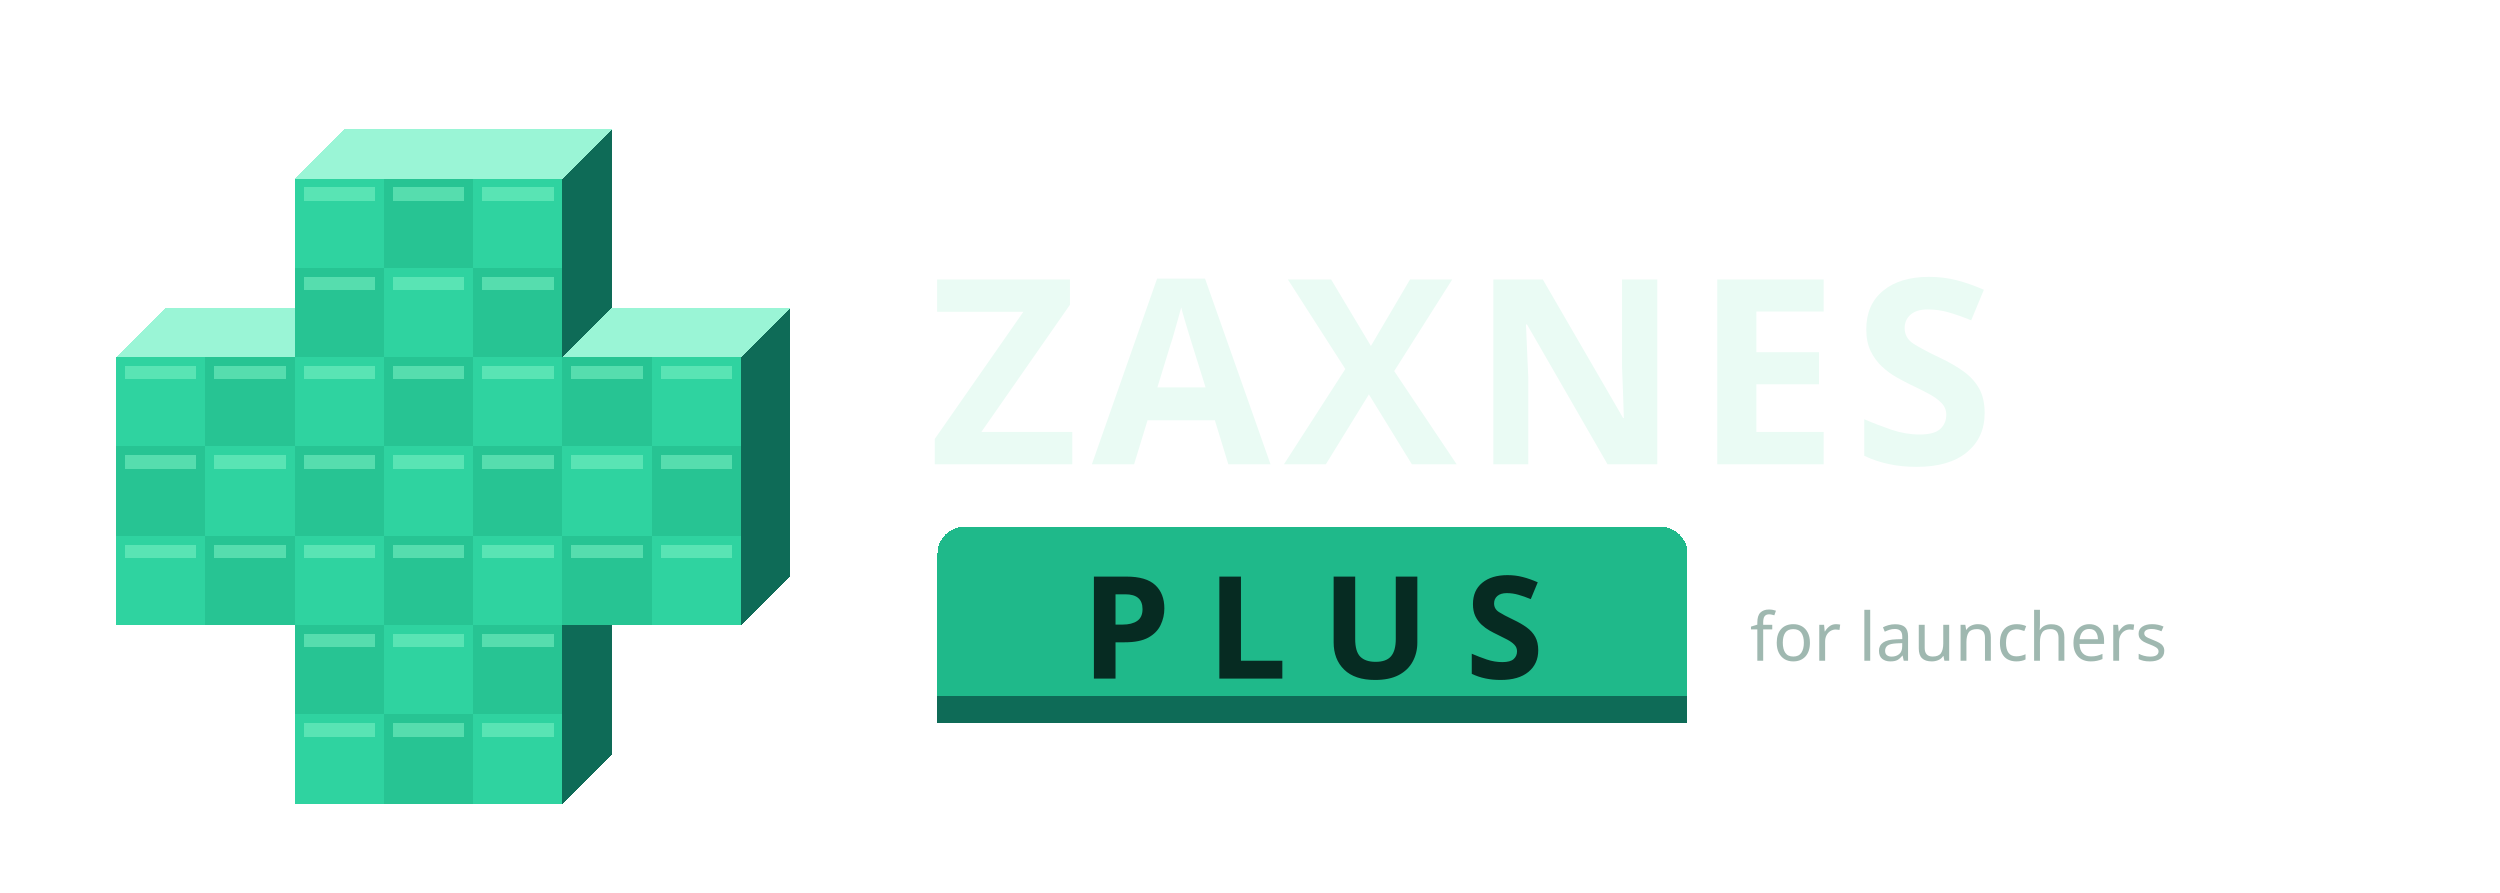
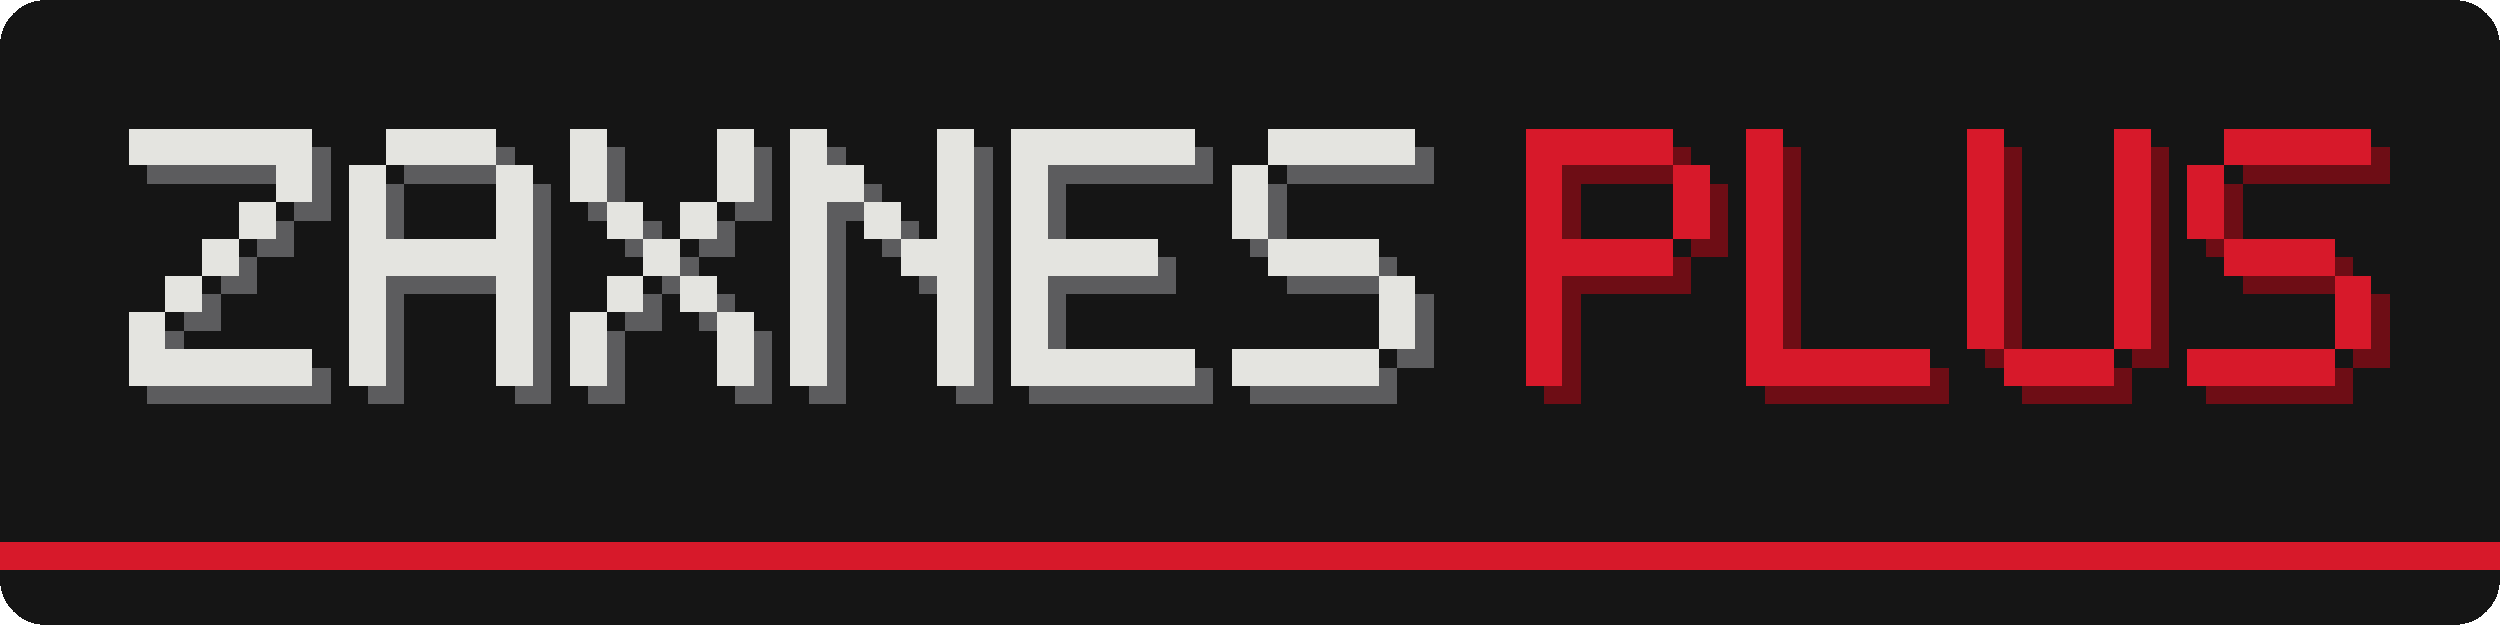
- <svg xmlns="http://www.w3.org/2000/svg" viewBox="0 0 560 200" width="560" height="200" role="img" aria-label="Zaxnes Plus" shape-rendering="crispEdges">
-   <style>.word{fill:#EAFBF4}.sub{fill:#9FB8B0}@media (prefers-color-scheme: light){.word{fill:#0B3B31}.sub{fill:#4E6B63}}</style>
-   <polygon points="106,40 126,40 137,29 117,29" fill="#9AF5D6" />
-   <polygon points="126,40 126,60 137,49 137,29" fill="#0E6B57" />
-   <polygon points="86,40 106,40 117,29 97,29" fill="#9AF5D6" />
-   <polygon points="66,40 86,40 97,29 77,29" fill="#9AF5D6" />
-   <polygon points="126,60 126,80 137,69 137,49" fill="#0E6B57" />
-   <polygon points="146,80 166,80 177,69 157,69" fill="#9AF5D6" />
-   <polygon points="166,80 166,100 177,89 177,69" fill="#0E6B57" />
-   <polygon points="126,80 146,80 157,69 137,69" fill="#9AF5D6" />
-   <polygon points="46,80 66,80 77,69 57,69" fill="#9AF5D6" />
-   <polygon points="26,80 46,80 57,69 37,69" fill="#9AF5D6" />
-   <polygon points="166,100 166,120 177,109 177,89" fill="#0E6B57" />
-   <polygon points="166,120 166,140 177,129 177,109" fill="#0E6B57" />
-   <polygon points="126,140 126,160 137,149 137,129" fill="#0E6B57" />
-   <polygon points="126,160 126,180 137,169 137,149" fill="#0E6B57" />
-   <rect x="66" y="40" width="20" height="20" fill="#2FD3A0" />
-   <rect x="68" y="42" width="16" height="3" fill="#7CF2C4" opacity="0.55" />
-   <rect x="86" y="40" width="20" height="20" fill="#27C493" />
-   <rect x="88" y="42" width="16" height="3" fill="#7CF2C4" opacity="0.55" />
-   <rect x="106" y="40" width="20" height="20" fill="#2FD3A0" />
-   <rect x="108" y="42" width="16" height="3" fill="#7CF2C4" opacity="0.55" />
-   <rect x="66" y="60" width="20" height="20" fill="#27C493" />
-   <rect x="68" y="62" width="16" height="3" fill="#7CF2C4" opacity="0.55" />
-   <rect x="86" y="60" width="20" height="20" fill="#2FD3A0" />
-   <rect x="88" y="62" width="16" height="3" fill="#7CF2C4" opacity="0.55" />
-   <rect x="106" y="60" width="20" height="20" fill="#27C493" />
-   <rect x="108" y="62" width="16" height="3" fill="#7CF2C4" opacity="0.55" />
-   <rect x="26" y="80" width="20" height="20" fill="#2FD3A0" />
-   <rect x="28" y="82" width="16" height="3" fill="#7CF2C4" opacity="0.55" />
-   <rect x="46" y="80" width="20" height="20" fill="#27C493" />
-   <rect x="48" y="82" width="16" height="3" fill="#7CF2C4" opacity="0.55" />
-   <rect x="66" y="80" width="20" height="20" fill="#2FD3A0" />
-   <rect x="68" y="82" width="16" height="3" fill="#7CF2C4" opacity="0.55" />
-   <rect x="86" y="80" width="20" height="20" fill="#27C493" />
-   <rect x="88" y="82" width="16" height="3" fill="#7CF2C4" opacity="0.55" />
-   <rect x="106" y="80" width="20" height="20" fill="#2FD3A0" />
-   <rect x="108" y="82" width="16" height="3" fill="#7CF2C4" opacity="0.55" />
-   <rect x="126" y="80" width="20" height="20" fill="#27C493" />
-   <rect x="128" y="82" width="16" height="3" fill="#7CF2C4" opacity="0.55" />
-   <rect x="146" y="80" width="20" height="20" fill="#2FD3A0" />
-   <rect x="148" y="82" width="16" height="3" fill="#7CF2C4" opacity="0.55" />
-   <rect x="26" y="100" width="20" height="20" fill="#27C493" />
-   <rect x="28" y="102" width="16" height="3" fill="#7CF2C4" opacity="0.55" />
-   <rect x="46" y="100" width="20" height="20" fill="#2FD3A0" />
-   <rect x="48" y="102" width="16" height="3" fill="#7CF2C4" opacity="0.55" />
-   <rect x="66" y="100" width="20" height="20" fill="#27C493" />
-   <rect x="68" y="102" width="16" height="3" fill="#7CF2C4" opacity="0.55" />
-   <rect x="86" y="100" width="20" height="20" fill="#2FD3A0" />
-   <rect x="88" y="102" width="16" height="3" fill="#7CF2C4" opacity="0.55" />
-   <rect x="106" y="100" width="20" height="20" fill="#27C493" />
-   <rect x="108" y="102" width="16" height="3" fill="#7CF2C4" opacity="0.55" />
-   <rect x="126" y="100" width="20" height="20" fill="#2FD3A0" />
-   <rect x="128" y="102" width="16" height="3" fill="#7CF2C4" opacity="0.55" />
-   <rect x="146" y="100" width="20" height="20" fill="#27C493" />
-   <rect x="148" y="102" width="16" height="3" fill="#7CF2C4" opacity="0.55" />
-   <rect x="26" y="120" width="20" height="20" fill="#2FD3A0" />
-   <rect x="28" y="122" width="16" height="3" fill="#7CF2C4" opacity="0.55" />
-   <rect x="46" y="120" width="20" height="20" fill="#27C493" />
-   <rect x="48" y="122" width="16" height="3" fill="#7CF2C4" opacity="0.55" />
-   <rect x="66" y="120" width="20" height="20" fill="#2FD3A0" />
-   <rect x="68" y="122" width="16" height="3" fill="#7CF2C4" opacity="0.55" />
-   <rect x="86" y="120" width="20" height="20" fill="#27C493" />
-   <rect x="88" y="122" width="16" height="3" fill="#7CF2C4" opacity="0.55" />
-   <rect x="106" y="120" width="20" height="20" fill="#2FD3A0" />
-   <rect x="108" y="122" width="16" height="3" fill="#7CF2C4" opacity="0.55" />
-   <rect x="126" y="120" width="20" height="20" fill="#27C493" />
-   <rect x="128" y="122" width="16" height="3" fill="#7CF2C4" opacity="0.55" />
-   <rect x="146" y="120" width="20" height="20" fill="#2FD3A0" />
-   <rect x="148" y="122" width="16" height="3" fill="#7CF2C4" opacity="0.55" />
-   <rect x="66" y="140" width="20" height="20" fill="#27C493" />
-   <rect x="68" y="142" width="16" height="3" fill="#7CF2C4" opacity="0.55" />
-   <rect x="86" y="140" width="20" height="20" fill="#2FD3A0" />
-   <rect x="88" y="142" width="16" height="3" fill="#7CF2C4" opacity="0.55" />
-   <rect x="106" y="140" width="20" height="20" fill="#27C493" />
-   <rect x="108" y="142" width="16" height="3" fill="#7CF2C4" opacity="0.55" />
-   <rect x="66" y="160" width="20" height="20" fill="#2FD3A0" />
-   <rect x="68" y="162" width="16" height="3" fill="#7CF2C4" opacity="0.55" />
-   <rect x="86" y="160" width="20" height="20" fill="#27C493" />
-   <rect x="88" y="162" width="16" height="3" fill="#7CF2C4" opacity="0.55" />
-   <rect x="106" y="160" width="20" height="20" fill="#2FD3A0" />
-   <rect x="108" y="162" width="16" height="3" fill="#7CF2C4" opacity="0.55" />
-   <text class="word" x="208" y="104" font-family="'Trebuchet MS','Segoe UI',Verdana,sans-serif" font-size="58" font-weight="700" letter-spacing="3">ZAXNES</text>
-   <rect x="210" y="118" width="168" height="44" rx="6" fill="#1FB98A" />
-   <rect x="210" y="156" width="168" height="6" rx="0" fill="#0E6B57" />
-   <text x="294" y="152" text-anchor="middle" font-family="'Trebuchet MS','Segoe UI',Verdana,sans-serif" font-size="32" font-weight="700" letter-spacing="8" fill="#062B22">PLUS</text>
-   <text class="sub" x="392" y="148" font-family="'Trebuchet MS','Segoe UI',Verdana,sans-serif" font-size="15">for launchers</text>
+ <svg xmlns="http://www.w3.org/2000/svg" viewBox="0 0 544 136" width="544" height="136" shape-rendering="crispEdges">
+   <rect x="0" y="0" width="544" height="136" rx="10" fill="#151515" />
+   <rect x="0" y="118" width="544" height="6" fill="#D7192A" />
+   <rect x="32" y="32" width="8" height="8" fill="#5C5C5E" />
+   <rect x="40" y="32" width="8" height="8" fill="#5C5C5E" />
+   <rect x="48" y="32" width="8" height="8" fill="#5C5C5E" />
+   <rect x="56" y="32" width="8" height="8" fill="#5C5C5E" />
+   <rect x="64" y="32" width="8" height="8" fill="#5C5C5E" />
+   <rect x="64" y="40" width="8" height="8" fill="#5C5C5E" />
+   <rect x="56" y="48" width="8" height="8" fill="#5C5C5E" />
+   <rect x="48" y="56" width="8" height="8" fill="#5C5C5E" />
+   <rect x="40" y="64" width="8" height="8" fill="#5C5C5E" />
+   <rect x="32" y="72" width="8" height="8" fill="#5C5C5E" />
+   <rect x="32" y="80" width="8" height="8" fill="#5C5C5E" />
+   <rect x="40" y="80" width="8" height="8" fill="#5C5C5E" />
+   <rect x="48" y="80" width="8" height="8" fill="#5C5C5E" />
+   <rect x="56" y="80" width="8" height="8" fill="#5C5C5E" />
+   <rect x="64" y="80" width="8" height="8" fill="#5C5C5E" />
+   <rect x="28" y="28" width="8" height="8" fill="#E4E4E0" />
+   <rect x="36" y="28" width="8" height="8" fill="#E4E4E0" />
+   <rect x="44" y="28" width="8" height="8" fill="#E4E4E0" />
+   <rect x="52" y="28" width="8" height="8" fill="#E4E4E0" />
+   <rect x="60" y="28" width="8" height="8" fill="#E4E4E0" />
+   <rect x="60" y="36" width="8" height="8" fill="#E4E4E0" />
+   <rect x="52" y="44" width="8" height="8" fill="#E4E4E0" />
+   <rect x="44" y="52" width="8" height="8" fill="#E4E4E0" />
+   <rect x="36" y="60" width="8" height="8" fill="#E4E4E0" />
+   <rect x="28" y="68" width="8" height="8" fill="#E4E4E0" />
+   <rect x="28" y="76" width="8" height="8" fill="#E4E4E0" />
+   <rect x="36" y="76" width="8" height="8" fill="#E4E4E0" />
+   <rect x="44" y="76" width="8" height="8" fill="#E4E4E0" />
+   <rect x="52" y="76" width="8" height="8" fill="#E4E4E0" />
+   <rect x="60" y="76" width="8" height="8" fill="#E4E4E0" />
+   <rect x="88" y="32" width="8" height="8" fill="#5C5C5E" />
+   <rect x="96" y="32" width="8" height="8" fill="#5C5C5E" />
+   <rect x="104" y="32" width="8" height="8" fill="#5C5C5E" />
+   <rect x="80" y="40" width="8" height="8" fill="#5C5C5E" />
+   <rect x="112" y="40" width="8" height="8" fill="#5C5C5E" />
+   <rect x="80" y="48" width="8" height="8" fill="#5C5C5E" />
+   <rect x="112" y="48" width="8" height="8" fill="#5C5C5E" />
+   <rect x="80" y="56" width="8" height="8" fill="#5C5C5E" />
+   <rect x="88" y="56" width="8" height="8" fill="#5C5C5E" />
+   <rect x="96" y="56" width="8" height="8" fill="#5C5C5E" />
+   <rect x="104" y="56" width="8" height="8" fill="#5C5C5E" />
+   <rect x="112" y="56" width="8" height="8" fill="#5C5C5E" />
+   <rect x="80" y="64" width="8" height="8" fill="#5C5C5E" />
+   <rect x="112" y="64" width="8" height="8" fill="#5C5C5E" />
+   <rect x="80" y="72" width="8" height="8" fill="#5C5C5E" />
+   <rect x="112" y="72" width="8" height="8" fill="#5C5C5E" />
+   <rect x="80" y="80" width="8" height="8" fill="#5C5C5E" />
+   <rect x="112" y="80" width="8" height="8" fill="#5C5C5E" />
+   <rect x="84" y="28" width="8" height="8" fill="#E4E4E0" />
+   <rect x="92" y="28" width="8" height="8" fill="#E4E4E0" />
+   <rect x="100" y="28" width="8" height="8" fill="#E4E4E0" />
+   <rect x="76" y="36" width="8" height="8" fill="#E4E4E0" />
+   <rect x="108" y="36" width="8" height="8" fill="#E4E4E0" />
+   <rect x="76" y="44" width="8" height="8" fill="#E4E4E0" />
+   <rect x="108" y="44" width="8" height="8" fill="#E4E4E0" />
+   <rect x="76" y="52" width="8" height="8" fill="#E4E4E0" />
+   <rect x="84" y="52" width="8" height="8" fill="#E4E4E0" />
+   <rect x="92" y="52" width="8" height="8" fill="#E4E4E0" />
+   <rect x="100" y="52" width="8" height="8" fill="#E4E4E0" />
+   <rect x="108" y="52" width="8" height="8" fill="#E4E4E0" />
+   <rect x="76" y="60" width="8" height="8" fill="#E4E4E0" />
+   <rect x="108" y="60" width="8" height="8" fill="#E4E4E0" />
+   <rect x="76" y="68" width="8" height="8" fill="#E4E4E0" />
+   <rect x="108" y="68" width="8" height="8" fill="#E4E4E0" />
+   <rect x="76" y="76" width="8" height="8" fill="#E4E4E0" />
+   <rect x="108" y="76" width="8" height="8" fill="#E4E4E0" />
+   <rect x="128" y="32" width="8" height="8" fill="#5C5C5E" />
+   <rect x="160" y="32" width="8" height="8" fill="#5C5C5E" />
+   <rect x="128" y="40" width="8" height="8" fill="#5C5C5E" />
+   <rect x="160" y="40" width="8" height="8" fill="#5C5C5E" />
+   <rect x="136" y="48" width="8" height="8" fill="#5C5C5E" />
+   <rect x="152" y="48" width="8" height="8" fill="#5C5C5E" />
+   <rect x="144" y="56" width="8" height="8" fill="#5C5C5E" />
+   <rect x="136" y="64" width="8" height="8" fill="#5C5C5E" />
+   <rect x="152" y="64" width="8" height="8" fill="#5C5C5E" />
+   <rect x="128" y="72" width="8" height="8" fill="#5C5C5E" />
+   <rect x="160" y="72" width="8" height="8" fill="#5C5C5E" />
+   <rect x="128" y="80" width="8" height="8" fill="#5C5C5E" />
+   <rect x="160" y="80" width="8" height="8" fill="#5C5C5E" />
+   <rect x="124" y="28" width="8" height="8" fill="#E4E4E0" />
+   <rect x="156" y="28" width="8" height="8" fill="#E4E4E0" />
+   <rect x="124" y="36" width="8" height="8" fill="#E4E4E0" />
+   <rect x="156" y="36" width="8" height="8" fill="#E4E4E0" />
+   <rect x="132" y="44" width="8" height="8" fill="#E4E4E0" />
+   <rect x="148" y="44" width="8" height="8" fill="#E4E4E0" />
+   <rect x="140" y="52" width="8" height="8" fill="#E4E4E0" />
+   <rect x="132" y="60" width="8" height="8" fill="#E4E4E0" />
+   <rect x="148" y="60" width="8" height="8" fill="#E4E4E0" />
+   <rect x="124" y="68" width="8" height="8" fill="#E4E4E0" />
+   <rect x="156" y="68" width="8" height="8" fill="#E4E4E0" />
+   <rect x="124" y="76" width="8" height="8" fill="#E4E4E0" />
+   <rect x="156" y="76" width="8" height="8" fill="#E4E4E0" />
+   <rect x="176" y="32" width="8" height="8" fill="#5C5C5E" />
+   <rect x="208" y="32" width="8" height="8" fill="#5C5C5E" />
+   <rect x="176" y="40" width="8" height="8" fill="#5C5C5E" />
+   <rect x="184" y="40" width="8" height="8" fill="#5C5C5E" />
+   <rect x="208" y="40" width="8" height="8" fill="#5C5C5E" />
+   <rect x="176" y="48" width="8" height="8" fill="#5C5C5E" />
+   <rect x="192" y="48" width="8" height="8" fill="#5C5C5E" />
+   <rect x="208" y="48" width="8" height="8" fill="#5C5C5E" />
+   <rect x="176" y="56" width="8" height="8" fill="#5C5C5E" />
+   <rect x="200" y="56" width="8" height="8" fill="#5C5C5E" />
+   <rect x="208" y="56" width="8" height="8" fill="#5C5C5E" />
+   <rect x="176" y="64" width="8" height="8" fill="#5C5C5E" />
+   <rect x="208" y="64" width="8" height="8" fill="#5C5C5E" />
+   <rect x="176" y="72" width="8" height="8" fill="#5C5C5E" />
+   <rect x="208" y="72" width="8" height="8" fill="#5C5C5E" />
+   <rect x="176" y="80" width="8" height="8" fill="#5C5C5E" />
+   <rect x="208" y="80" width="8" height="8" fill="#5C5C5E" />
+   <rect x="172" y="28" width="8" height="8" fill="#E4E4E0" />
+   <rect x="204" y="28" width="8" height="8" fill="#E4E4E0" />
+   <rect x="172" y="36" width="8" height="8" fill="#E4E4E0" />
+   <rect x="180" y="36" width="8" height="8" fill="#E4E4E0" />
+   <rect x="204" y="36" width="8" height="8" fill="#E4E4E0" />
+   <rect x="172" y="44" width="8" height="8" fill="#E4E4E0" />
+   <rect x="188" y="44" width="8" height="8" fill="#E4E4E0" />
+   <rect x="204" y="44" width="8" height="8" fill="#E4E4E0" />
+   <rect x="172" y="52" width="8" height="8" fill="#E4E4E0" />
+   <rect x="196" y="52" width="8" height="8" fill="#E4E4E0" />
+   <rect x="204" y="52" width="8" height="8" fill="#E4E4E0" />
+   <rect x="172" y="60" width="8" height="8" fill="#E4E4E0" />
+   <rect x="204" y="60" width="8" height="8" fill="#E4E4E0" />
+   <rect x="172" y="68" width="8" height="8" fill="#E4E4E0" />
+   <rect x="204" y="68" width="8" height="8" fill="#E4E4E0" />
+   <rect x="172" y="76" width="8" height="8" fill="#E4E4E0" />
+   <rect x="204" y="76" width="8" height="8" fill="#E4E4E0" />
+   <rect x="224" y="32" width="8" height="8" fill="#5C5C5E" />
+   <rect x="232" y="32" width="8" height="8" fill="#5C5C5E" />
+   <rect x="240" y="32" width="8" height="8" fill="#5C5C5E" />
+   <rect x="248" y="32" width="8" height="8" fill="#5C5C5E" />
+   <rect x="256" y="32" width="8" height="8" fill="#5C5C5E" />
+   <rect x="224" y="40" width="8" height="8" fill="#5C5C5E" />
+   <rect x="224" y="48" width="8" height="8" fill="#5C5C5E" />
+   <rect x="224" y="56" width="8" height="8" fill="#5C5C5E" />
+   <rect x="232" y="56" width="8" height="8" fill="#5C5C5E" />
+   <rect x="240" y="56" width="8" height="8" fill="#5C5C5E" />
+   <rect x="248" y="56" width="8" height="8" fill="#5C5C5E" />
+   <rect x="224" y="64" width="8" height="8" fill="#5C5C5E" />
+   <rect x="224" y="72" width="8" height="8" fill="#5C5C5E" />
+   <rect x="224" y="80" width="8" height="8" fill="#5C5C5E" />
+   <rect x="232" y="80" width="8" height="8" fill="#5C5C5E" />
+   <rect x="240" y="80" width="8" height="8" fill="#5C5C5E" />
+   <rect x="248" y="80" width="8" height="8" fill="#5C5C5E" />
+   <rect x="256" y="80" width="8" height="8" fill="#5C5C5E" />
+   <rect x="220" y="28" width="8" height="8" fill="#E4E4E0" />
+   <rect x="228" y="28" width="8" height="8" fill="#E4E4E0" />
+   <rect x="236" y="28" width="8" height="8" fill="#E4E4E0" />
+   <rect x="244" y="28" width="8" height="8" fill="#E4E4E0" />
+   <rect x="252" y="28" width="8" height="8" fill="#E4E4E0" />
+   <rect x="220" y="36" width="8" height="8" fill="#E4E4E0" />
+   <rect x="220" y="44" width="8" height="8" fill="#E4E4E0" />
+   <rect x="220" y="52" width="8" height="8" fill="#E4E4E0" />
+   <rect x="228" y="52" width="8" height="8" fill="#E4E4E0" />
+   <rect x="236" y="52" width="8" height="8" fill="#E4E4E0" />
+   <rect x="244" y="52" width="8" height="8" fill="#E4E4E0" />
+   <rect x="220" y="60" width="8" height="8" fill="#E4E4E0" />
+   <rect x="220" y="68" width="8" height="8" fill="#E4E4E0" />
+   <rect x="220" y="76" width="8" height="8" fill="#E4E4E0" />
+   <rect x="228" y="76" width="8" height="8" fill="#E4E4E0" />
+   <rect x="236" y="76" width="8" height="8" fill="#E4E4E0" />
+   <rect x="244" y="76" width="8" height="8" fill="#E4E4E0" />
+   <rect x="252" y="76" width="8" height="8" fill="#E4E4E0" />
+   <rect x="280" y="32" width="8" height="8" fill="#5C5C5E" />
+   <rect x="288" y="32" width="8" height="8" fill="#5C5C5E" />
+   <rect x="296" y="32" width="8" height="8" fill="#5C5C5E" />
+   <rect x="304" y="32" width="8" height="8" fill="#5C5C5E" />
+   <rect x="272" y="40" width="8" height="8" fill="#5C5C5E" />
+   <rect x="272" y="48" width="8" height="8" fill="#5C5C5E" />
+   <rect x="280" y="56" width="8" height="8" fill="#5C5C5E" />
+   <rect x="288" y="56" width="8" height="8" fill="#5C5C5E" />
+   <rect x="296" y="56" width="8" height="8" fill="#5C5C5E" />
+   <rect x="304" y="64" width="8" height="8" fill="#5C5C5E" />
+   <rect x="304" y="72" width="8" height="8" fill="#5C5C5E" />
+   <rect x="272" y="80" width="8" height="8" fill="#5C5C5E" />
+   <rect x="280" y="80" width="8" height="8" fill="#5C5C5E" />
+   <rect x="288" y="80" width="8" height="8" fill="#5C5C5E" />
+   <rect x="296" y="80" width="8" height="8" fill="#5C5C5E" />
+   <rect x="276" y="28" width="8" height="8" fill="#E4E4E0" />
+   <rect x="284" y="28" width="8" height="8" fill="#E4E4E0" />
+   <rect x="292" y="28" width="8" height="8" fill="#E4E4E0" />
+   <rect x="300" y="28" width="8" height="8" fill="#E4E4E0" />
+   <rect x="268" y="36" width="8" height="8" fill="#E4E4E0" />
+   <rect x="268" y="44" width="8" height="8" fill="#E4E4E0" />
+   <rect x="276" y="52" width="8" height="8" fill="#E4E4E0" />
+   <rect x="284" y="52" width="8" height="8" fill="#E4E4E0" />
+   <rect x="292" y="52" width="8" height="8" fill="#E4E4E0" />
+   <rect x="300" y="60" width="8" height="8" fill="#E4E4E0" />
+   <rect x="300" y="68" width="8" height="8" fill="#E4E4E0" />
+   <rect x="268" y="76" width="8" height="8" fill="#E4E4E0" />
+   <rect x="276" y="76" width="8" height="8" fill="#E4E4E0" />
+   <rect x="284" y="76" width="8" height="8" fill="#E4E4E0" />
+   <rect x="292" y="76" width="8" height="8" fill="#E4E4E0" />
+   <rect x="336" y="32" width="8" height="8" fill="#6E0D15" />
+   <rect x="344" y="32" width="8" height="8" fill="#6E0D15" />
+   <rect x="352" y="32" width="8" height="8" fill="#6E0D15" />
+   <rect x="360" y="32" width="8" height="8" fill="#6E0D15" />
+   <rect x="336" y="40" width="8" height="8" fill="#6E0D15" />
+   <rect x="368" y="40" width="8" height="8" fill="#6E0D15" />
+   <rect x="336" y="48" width="8" height="8" fill="#6E0D15" />
+   <rect x="368" y="48" width="8" height="8" fill="#6E0D15" />
+   <rect x="336" y="56" width="8" height="8" fill="#6E0D15" />
+   <rect x="344" y="56" width="8" height="8" fill="#6E0D15" />
+   <rect x="352" y="56" width="8" height="8" fill="#6E0D15" />
+   <rect x="360" y="56" width="8" height="8" fill="#6E0D15" />
+   <rect x="336" y="64" width="8" height="8" fill="#6E0D15" />
+   <rect x="336" y="72" width="8" height="8" fill="#6E0D15" />
+   <rect x="336" y="80" width="8" height="8" fill="#6E0D15" />
+   <rect x="332" y="28" width="8" height="8" fill="#D7192A" />
+   <rect x="340" y="28" width="8" height="8" fill="#D7192A" />
+   <rect x="348" y="28" width="8" height="8" fill="#D7192A" />
+   <rect x="356" y="28" width="8" height="8" fill="#D7192A" />
+   <rect x="332" y="36" width="8" height="8" fill="#D7192A" />
+   <rect x="364" y="36" width="8" height="8" fill="#D7192A" />
+   <rect x="332" y="44" width="8" height="8" fill="#D7192A" />
+   <rect x="364" y="44" width="8" height="8" fill="#D7192A" />
+   <rect x="332" y="52" width="8" height="8" fill="#D7192A" />
+   <rect x="340" y="52" width="8" height="8" fill="#D7192A" />
+   <rect x="348" y="52" width="8" height="8" fill="#D7192A" />
+   <rect x="356" y="52" width="8" height="8" fill="#D7192A" />
+   <rect x="332" y="60" width="8" height="8" fill="#D7192A" />
+   <rect x="332" y="68" width="8" height="8" fill="#D7192A" />
+   <rect x="332" y="76" width="8" height="8" fill="#D7192A" />
+   <rect x="384" y="32" width="8" height="8" fill="#6E0D15" />
+   <rect x="384" y="40" width="8" height="8" fill="#6E0D15" />
+   <rect x="384" y="48" width="8" height="8" fill="#6E0D15" />
+   <rect x="384" y="56" width="8" height="8" fill="#6E0D15" />
+   <rect x="384" y="64" width="8" height="8" fill="#6E0D15" />
+   <rect x="384" y="72" width="8" height="8" fill="#6E0D15" />
+   <rect x="384" y="80" width="8" height="8" fill="#6E0D15" />
+   <rect x="392" y="80" width="8" height="8" fill="#6E0D15" />
+   <rect x="400" y="80" width="8" height="8" fill="#6E0D15" />
+   <rect x="408" y="80" width="8" height="8" fill="#6E0D15" />
+   <rect x="416" y="80" width="8" height="8" fill="#6E0D15" />
+   <rect x="380" y="28" width="8" height="8" fill="#D7192A" />
+   <rect x="380" y="36" width="8" height="8" fill="#D7192A" />
+   <rect x="380" y="44" width="8" height="8" fill="#D7192A" />
+   <rect x="380" y="52" width="8" height="8" fill="#D7192A" />
+   <rect x="380" y="60" width="8" height="8" fill="#D7192A" />
+   <rect x="380" y="68" width="8" height="8" fill="#D7192A" />
+   <rect x="380" y="76" width="8" height="8" fill="#D7192A" />
+   <rect x="388" y="76" width="8" height="8" fill="#D7192A" />
+   <rect x="396" y="76" width="8" height="8" fill="#D7192A" />
+   <rect x="404" y="76" width="8" height="8" fill="#D7192A" />
+   <rect x="412" y="76" width="8" height="8" fill="#D7192A" />
+   <rect x="432" y="32" width="8" height="8" fill="#6E0D15" />
+   <rect x="464" y="32" width="8" height="8" fill="#6E0D15" />
+   <rect x="432" y="40" width="8" height="8" fill="#6E0D15" />
+   <rect x="464" y="40" width="8" height="8" fill="#6E0D15" />
+   <rect x="432" y="48" width="8" height="8" fill="#6E0D15" />
+   <rect x="464" y="48" width="8" height="8" fill="#6E0D15" />
+   <rect x="432" y="56" width="8" height="8" fill="#6E0D15" />
+   <rect x="464" y="56" width="8" height="8" fill="#6E0D15" />
+   <rect x="432" y="64" width="8" height="8" fill="#6E0D15" />
+   <rect x="464" y="64" width="8" height="8" fill="#6E0D15" />
+   <rect x="432" y="72" width="8" height="8" fill="#6E0D15" />
+   <rect x="464" y="72" width="8" height="8" fill="#6E0D15" />
+   <rect x="440" y="80" width="8" height="8" fill="#6E0D15" />
+   <rect x="448" y="80" width="8" height="8" fill="#6E0D15" />
+   <rect x="456" y="80" width="8" height="8" fill="#6E0D15" />
+   <rect x="428" y="28" width="8" height="8" fill="#D7192A" />
+   <rect x="460" y="28" width="8" height="8" fill="#D7192A" />
+   <rect x="428" y="36" width="8" height="8" fill="#D7192A" />
+   <rect x="460" y="36" width="8" height="8" fill="#D7192A" />
+   <rect x="428" y="44" width="8" height="8" fill="#D7192A" />
+   <rect x="460" y="44" width="8" height="8" fill="#D7192A" />
+   <rect x="428" y="52" width="8" height="8" fill="#D7192A" />
+   <rect x="460" y="52" width="8" height="8" fill="#D7192A" />
+   <rect x="428" y="60" width="8" height="8" fill="#D7192A" />
+   <rect x="460" y="60" width="8" height="8" fill="#D7192A" />
+   <rect x="428" y="68" width="8" height="8" fill="#D7192A" />
+   <rect x="460" y="68" width="8" height="8" fill="#D7192A" />
+   <rect x="436" y="76" width="8" height="8" fill="#D7192A" />
+   <rect x="444" y="76" width="8" height="8" fill="#D7192A" />
+   <rect x="452" y="76" width="8" height="8" fill="#D7192A" />
+   <rect x="488" y="32" width="8" height="8" fill="#6E0D15" />
+   <rect x="496" y="32" width="8" height="8" fill="#6E0D15" />
+   <rect x="504" y="32" width="8" height="8" fill="#6E0D15" />
+   <rect x="512" y="32" width="8" height="8" fill="#6E0D15" />
+   <rect x="480" y="40" width="8" height="8" fill="#6E0D15" />
+   <rect x="480" y="48" width="8" height="8" fill="#6E0D15" />
+   <rect x="488" y="56" width="8" height="8" fill="#6E0D15" />
+   <rect x="496" y="56" width="8" height="8" fill="#6E0D15" />
+   <rect x="504" y="56" width="8" height="8" fill="#6E0D15" />
+   <rect x="512" y="64" width="8" height="8" fill="#6E0D15" />
+   <rect x="512" y="72" width="8" height="8" fill="#6E0D15" />
+   <rect x="480" y="80" width="8" height="8" fill="#6E0D15" />
+   <rect x="488" y="80" width="8" height="8" fill="#6E0D15" />
+   <rect x="496" y="80" width="8" height="8" fill="#6E0D15" />
+   <rect x="504" y="80" width="8" height="8" fill="#6E0D15" />
+   <rect x="484" y="28" width="8" height="8" fill="#D7192A" />
+   <rect x="492" y="28" width="8" height="8" fill="#D7192A" />
+   <rect x="500" y="28" width="8" height="8" fill="#D7192A" />
+   <rect x="508" y="28" width="8" height="8" fill="#D7192A" />
+   <rect x="476" y="36" width="8" height="8" fill="#D7192A" />
+   <rect x="476" y="44" width="8" height="8" fill="#D7192A" />
+   <rect x="484" y="52" width="8" height="8" fill="#D7192A" />
+   <rect x="492" y="52" width="8" height="8" fill="#D7192A" />
+   <rect x="500" y="52" width="8" height="8" fill="#D7192A" />
+   <rect x="508" y="60" width="8" height="8" fill="#D7192A" />
+   <rect x="508" y="68" width="8" height="8" fill="#D7192A" />
+   <rect x="476" y="76" width="8" height="8" fill="#D7192A" />
+   <rect x="484" y="76" width="8" height="8" fill="#D7192A" />
+   <rect x="492" y="76" width="8" height="8" fill="#D7192A" />
+   <rect x="500" y="76" width="8" height="8" fill="#D7192A" />
</svg>
